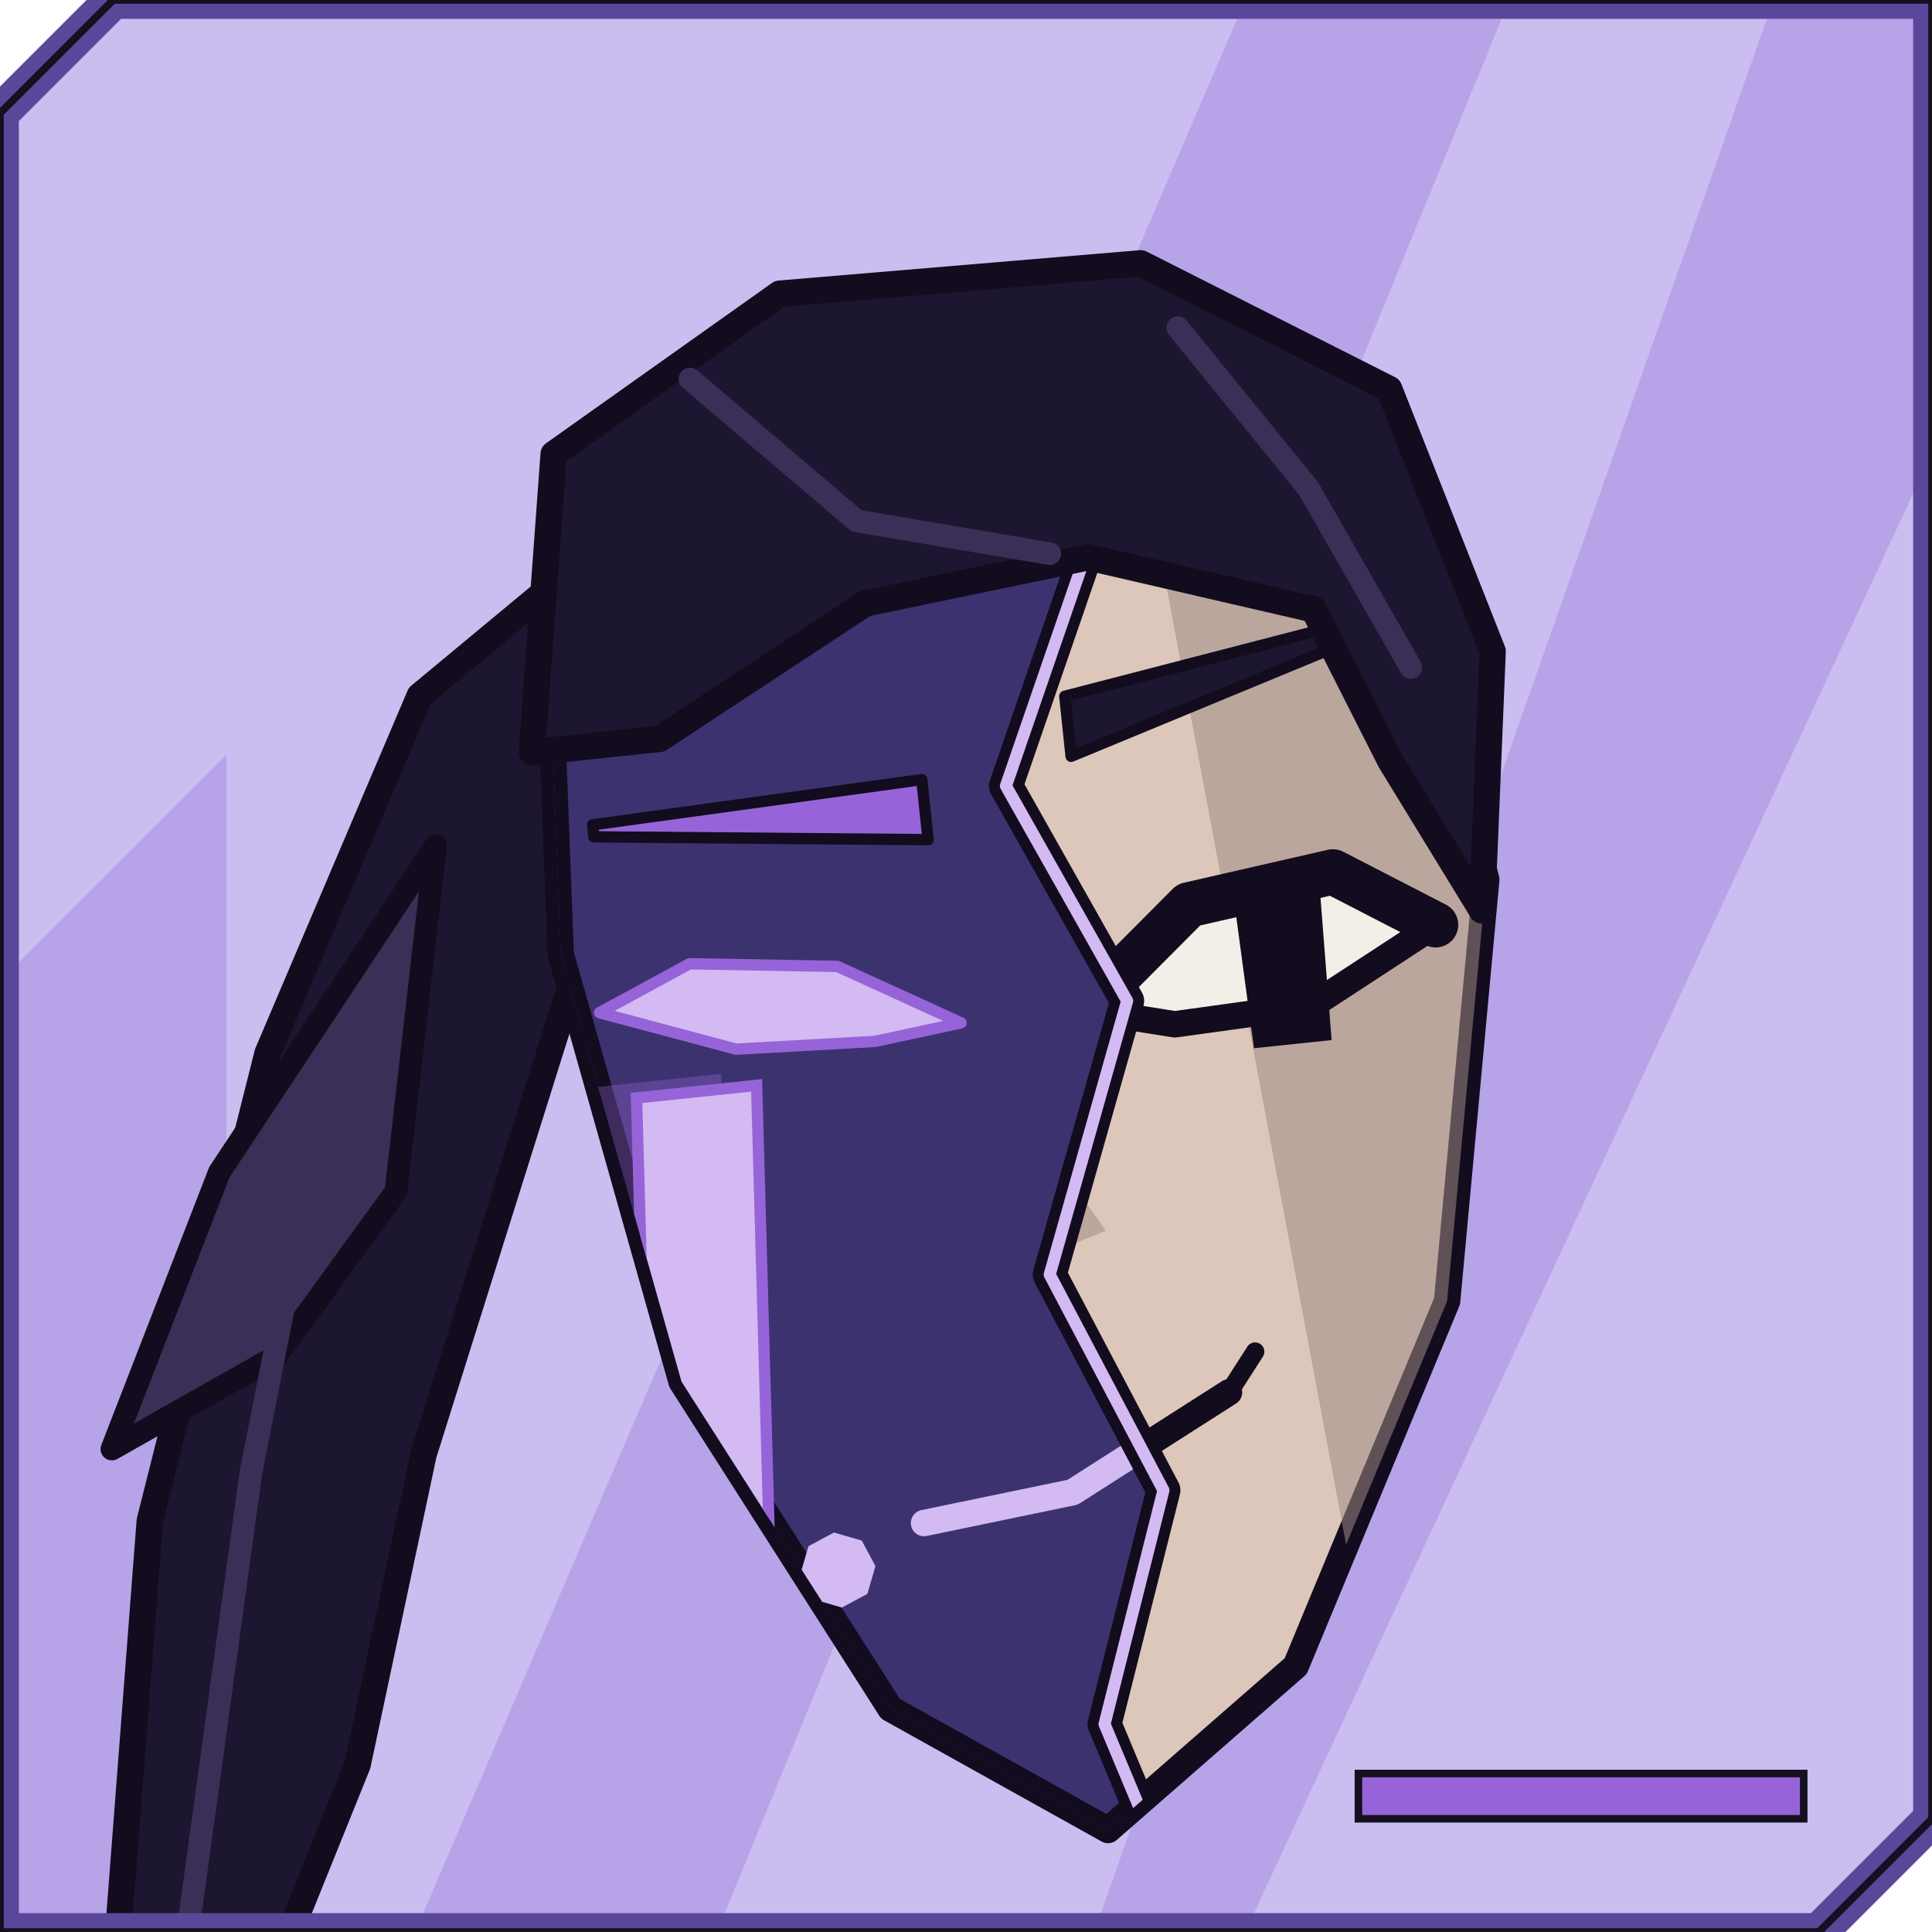
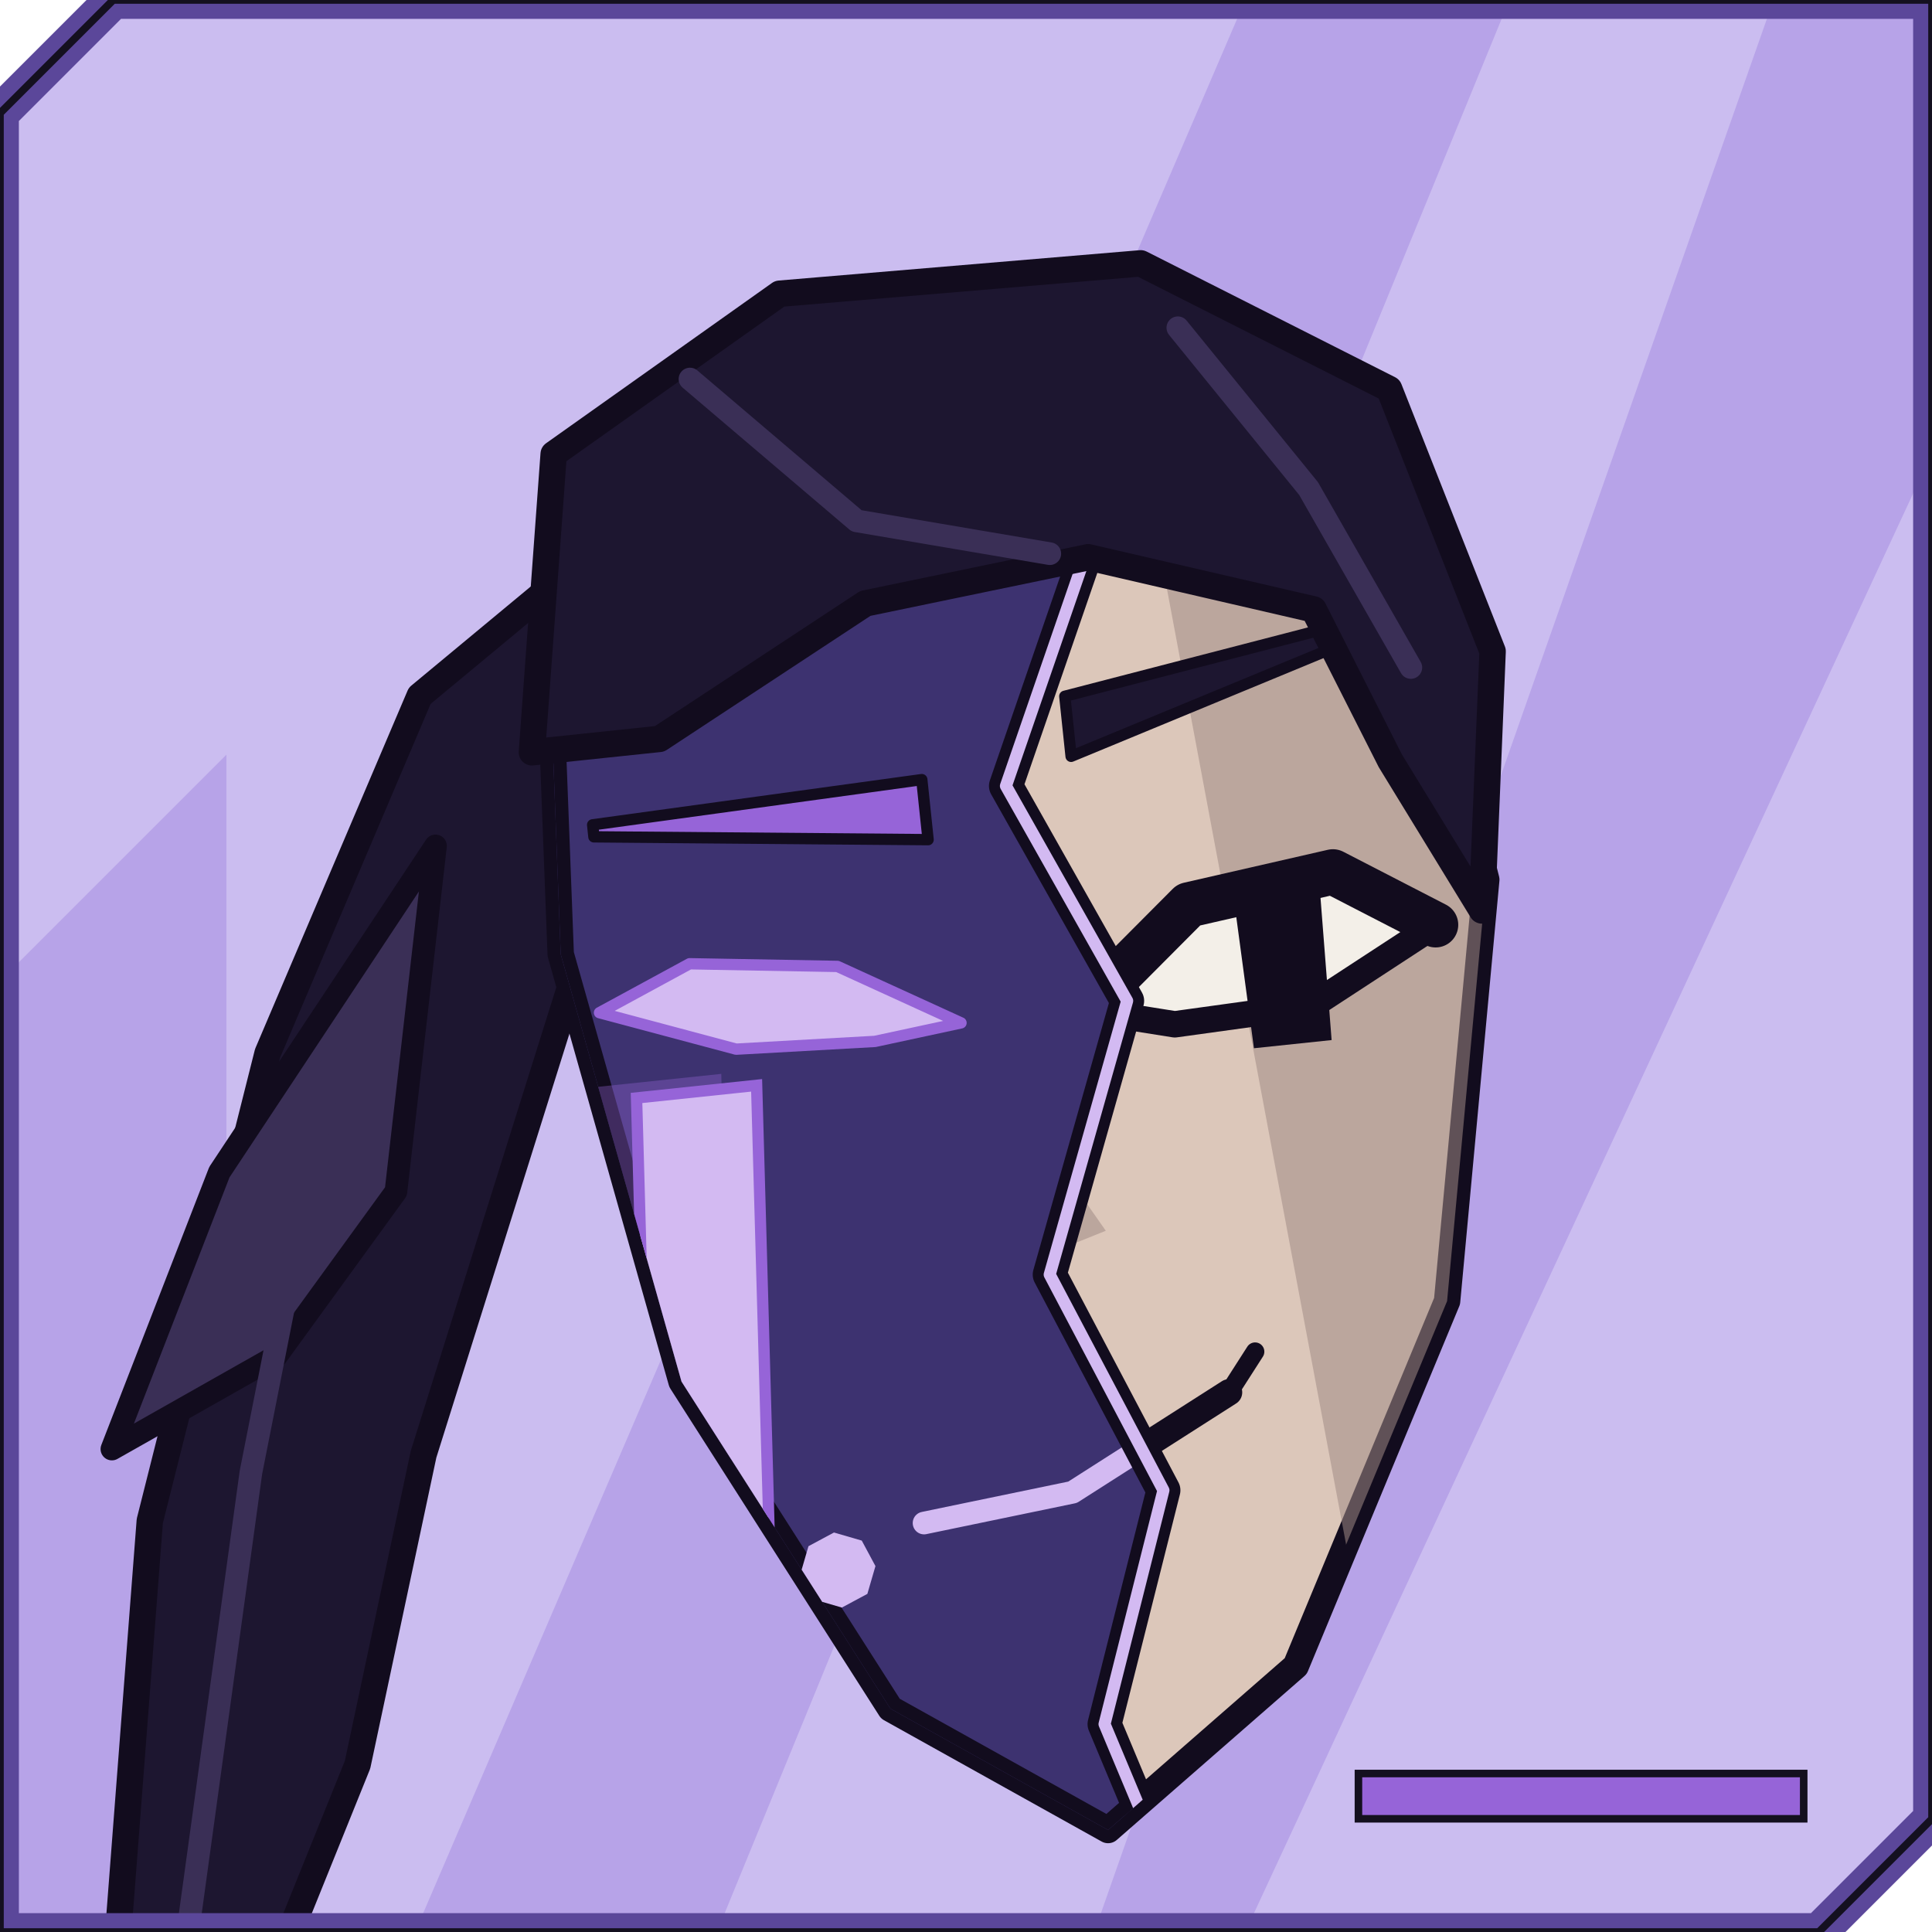
<svg xmlns="http://www.w3.org/2000/svg" width="200" height="200" viewBox="0 0 512 512">
  <defs>
    <clipPath id="fc-q1">
      <polygon points="30,0 512,0 512,482 482,512 0,512 0,30" />
    </clipPath>
  </defs>
  <g clip-path="url(#fc-q1)">
    <rect width="512" height="512" fill="#cbbdf0" />
    <polygon points="330,0 400,0 190,512 110,512" fill="#b7a3e8" />
    <polygon points="470,0 512,0 512,120 330,512 290,512" fill="#b7a3e8" />
    <polygon points="0,260 60,200 60,512 0,512" fill="#b7a3e8" />
    <g transform="translate(274.0 298.0) rotate(-6) scale(1.0)">
      <polygon points="-90.0,-170.0 -150.0,-130.0 -200.0,-40.0 -244.0,80.0 -266.0,200.0 -282.0,300.0 -230.0,214.0 -196.0,150.0 -170.0,70.0 -118.0,-50.0" fill="#1d1630" stroke="#120c1e" stroke-width="7" stroke-linejoin="round" />
      <polygon points="-150.0,-90.0 -216.0,-10.0 -252.0,60.0 -206.0,40.0 -170.0,0.0" fill="#3a2f56" stroke="#120c1e" stroke-width="6" stroke-linejoin="round" />
      <polyline points="-182.0,-40.0 -216.0,70.0 -248.0,200.0" fill="none" stroke="#3a2f56" stroke-width="6" stroke-linecap="round" stroke-linejoin="round" />
      <polygon points="-120.0,-58.0 -114.0,-148.0 -56.0,-198.0 42.0,-204.0 112.0,-150.0 126.0,-52.0 104.0,58.0 54.0,150.0 0.0,188.0 -54.0,150.0 -100.0,58.0" fill="#dcc7ba" stroke="#120c1e" stroke-width="7" stroke-linejoin="round" />
      <clipPath id="sh-q1">
        <polygon points="40,-260 300,-260 300,260 82,260" />
      </clipPath>
      <g clip-path="url(#sh-q1)">
        <polygon points="-120.0,-58.0 -114.0,-148.0 -56.0,-198.0 42.0,-204.0 112.0,-150.0 126.0,-52.0 104.0,58.0 54.0,150.0 0.0,188.0 -54.0,150.0 -100.0,58.0" fill="#a08a85" opacity="0.55" />
      </g>
      <polygon points="-4.0,-6.0 16.0,30.0 -12.0,38.0" fill="#a08a85" opacity="0.55" />
      <polygon points="-16.4,-28.8 -47.4,-47.1 -86.3,-51.9 -111.4,-41.5 -76.4,-28.1 -39.6,-26.3" fill="#f3efe8" stroke="#120c1e" stroke-width="7" stroke-linejoin="round" />
      <polygon points="-64.4,-48.1 -42.8,-48.1 -43.9,-21.1 -63.3,-21.1" fill="#120c1e" />
      <polyline points="-16.4,-28.8 -47.4,-47.1 -86.3,-51.9 -111.4,-41.5" fill="none" stroke="#120c1e" stroke-width="12" stroke-linecap="round" stroke-linejoin="round" />
      <polygon points="16.4,-28.8 46.9,-53.6 85.8,-58.3 111.4,-41.5 76.7,-23.7 39.9,-22.5" fill="#f3efe8" stroke="#120c1e" stroke-width="7" stroke-linejoin="round" />
      <polygon points="58.9,-55.2 81.9,-55.2 80.8,-14.0 60.1,-14.0" fill="#120c1e" />
      <polyline points="16.4,-28.8 46.9,-53.6 85.8,-58.3 111.4,-41.5" fill="none" stroke="#120c1e" stroke-width="12" stroke-linecap="round" stroke-linejoin="round" />
      <polygon points="-20.0,-94.0 -108.0,-91.2 -108.0,-88.0 -20.0,-78.0" fill="#1d1630" stroke="#120c1e" stroke-width="3" stroke-linejoin="round" />
      <polygon points="20.0,-112.0 108.0,-125.2 108.0,-122.0 20.0,-96.0" fill="#1d1630" stroke="#120c1e" stroke-width="3" stroke-linejoin="round" />
      <polyline points="-40.0,102.0 0.0,98.0 44.0,76.0" fill="none" stroke="#120c1e" stroke-width="7" stroke-linecap="round" stroke-linejoin="round" />
      <polyline points="44.0,76.0 52.0,66.0" fill="none" stroke="#120c1e" stroke-width="4.9" stroke-linecap="round" stroke-linejoin="round" />
      <clipPath id="m-q1">
        <polygon points="10.0,-300.0 26.0,-250.0 4.0,-200.0 30.0,-150.0 2.0,-90.0 28.0,-30.0 0.0,40.0 24.0,100.0 2.0,160.0 20.0,220.0 -300.0,300.0 -300.0,-300.0" />
      </clipPath>
      <clipPath id="hc-q1">
        <polygon points="-120.0,-58.0 -114.0,-148.0 -56.0,-198.0 42.0,-204.0 112.0,-150.0 126.0,-52.0 104.0,58.0 54.0,150.0 0.0,188.0 -54.0,150.0 -100.0,58.0" />
      </clipPath>
      <g clip-path="url(#hc-q1)">
        <g clip-path="url(#m-q1)">
          <polygon points="-120.0,-58.0 -114.0,-148.0 -56.0,-198.0 42.0,-204.0 112.0,-150.0 126.0,-52.0 104.0,58.0 54.0,150.0 0.0,188.0 -54.0,150.0 -100.0,58.0" fill="#3d3270" stroke="#120c1e" stroke-width="7" />
          <clipPath id="sh-q1m">
            <polygon points="40,-260 300,-260 300,260 82,260" />
          </clipPath>
          <g clip-path="url(#sh-q1m)">
            <polygon points="-120.0,-58.0 -114.0,-148.0 -56.0,-198.0 42.0,-204.0 112.0,-150.0 126.0,-52.0 104.0,58.0 54.0,150.0 0.0,188.0 -54.0,150.0 -100.0,58.0" fill="#1a1530" opacity="0.55" />
          </g>
          <polygon points="-16.4,-28.8 -47.4,-47.1 -86.3,-51.9 -111.4,-41.5 -76.4,-28.1 -39.6,-26.3" fill="#d3baf2" stroke="#9664d8" stroke-width="3" stroke-linejoin="round" />
          <polygon points="-20.0,-94.0 -108.0,-91.2 -108.0,-88.0 -20.0,-78.0" fill="#9664d8" stroke="#120c1e" stroke-width="3" stroke-linejoin="round" />
-           <polyline points="-40.0,102.0 0.0,98.0 44.0,76.0" fill="none" stroke="#d3baf2" stroke-width="7" stroke-linecap="round" stroke-linejoin="round" />
-           <polyline points="44.0,76.0 52.0,66.0" fill="none" stroke="#d3baf2" stroke-width="4.9" stroke-linecap="round" stroke-linejoin="round" />
+           <polyline points="-40.0,102.0 0.0,98.0 44.0,76.0" fill="none" stroke="#d3baf2" stroke-width="6" stroke-linecap="round" stroke-linejoin="round" />
+           <polyline points="44.0,76.0 52.0,66.0" fill="none" stroke="#d3baf2" stroke-width="4.2" stroke-linecap="round" stroke-linejoin="round" />
          <polygon points="-108.0,-22.0 -70.0,-22.0 -80.0,116.0 -120.0,116.0" fill="#9664d8" opacity="0.35" transform="translate(-4 0) scale(1.1 1)" />
          <polygon points="-104.0,-18.0 -72.0,-18.0 -82.0,112.0 -114.0,112.0" fill="#d3baf2" stroke="#9664d8" stroke-width="3" />
          <polygon points="-54.0,112.0 -56.9,119.1 -64.0,122.0 -71.1,119.1 -74.0,112.0 -71.1,104.9 -64.0,102.0 -56.9,104.9" fill="#d3baf2" />
        </g>
        <polyline points="10.0,-300.0 26.0,-250.0 4.0,-200.0 30.0,-150.0 2.0,-90.0 28.0,-30.0 0.0,40.0 24.0,100.0 2.0,160.0 20.0,220.0" fill="none" stroke="#120c1e" stroke-width="9" stroke-linecap="round" stroke-linejoin="round" />
        <polyline points="10.0,-300.0 26.0,-250.0 4.0,-200.0 30.0,-150.0 2.0,-90.0 28.0,-30.0 0.0,40.0 24.0,100.0 2.0,160.0 20.0,220.0" fill="none" stroke="#d3baf2" stroke-width="3.2" stroke-linecap="round" stroke-linejoin="round" />
      </g>
      <polygon points="-122.0,-112.0 -108.0,-190.0 -44.0,-226.0 52.0,-224.0 114.0,-184.0 134.0,-112.0 124.0,-44.0 104.0,-86.0 88.0,-128.0 30.0,-148.0 -30.0,-142.0 -88.0,-112.0" fill="#1d1630" stroke="#120c1e" stroke-width="7" stroke-linejoin="round" />
      <polyline points="-70.0,-206.0 -30.0,-164.0 20.0,-150.0" fill="none" stroke="#3a2f56" stroke-width="6" stroke-linecap="round" stroke-linejoin="round" />
      <polyline points="60.0,-206.0 90.0,-160.0 112.0,-110.0" fill="none" stroke="#3a2f56" stroke-width="6" stroke-linecap="round" stroke-linejoin="round" />
    </g>
  </g>
  <polygon points="30,0 512,0 512,482 482,512 0,512 0,30" fill="none" stroke="#5b479a" stroke-width="10" stroke-linejoin="miter" />
  <polygon points="30,0 512,0 512,482 482,512 0,512 0,30" fill="none" stroke="#14101f" stroke-width="2" />
  <rect x="360" y="470" width="118" height="12" fill="#9664d8" stroke="#14101f" stroke-width="2" />
</svg>
